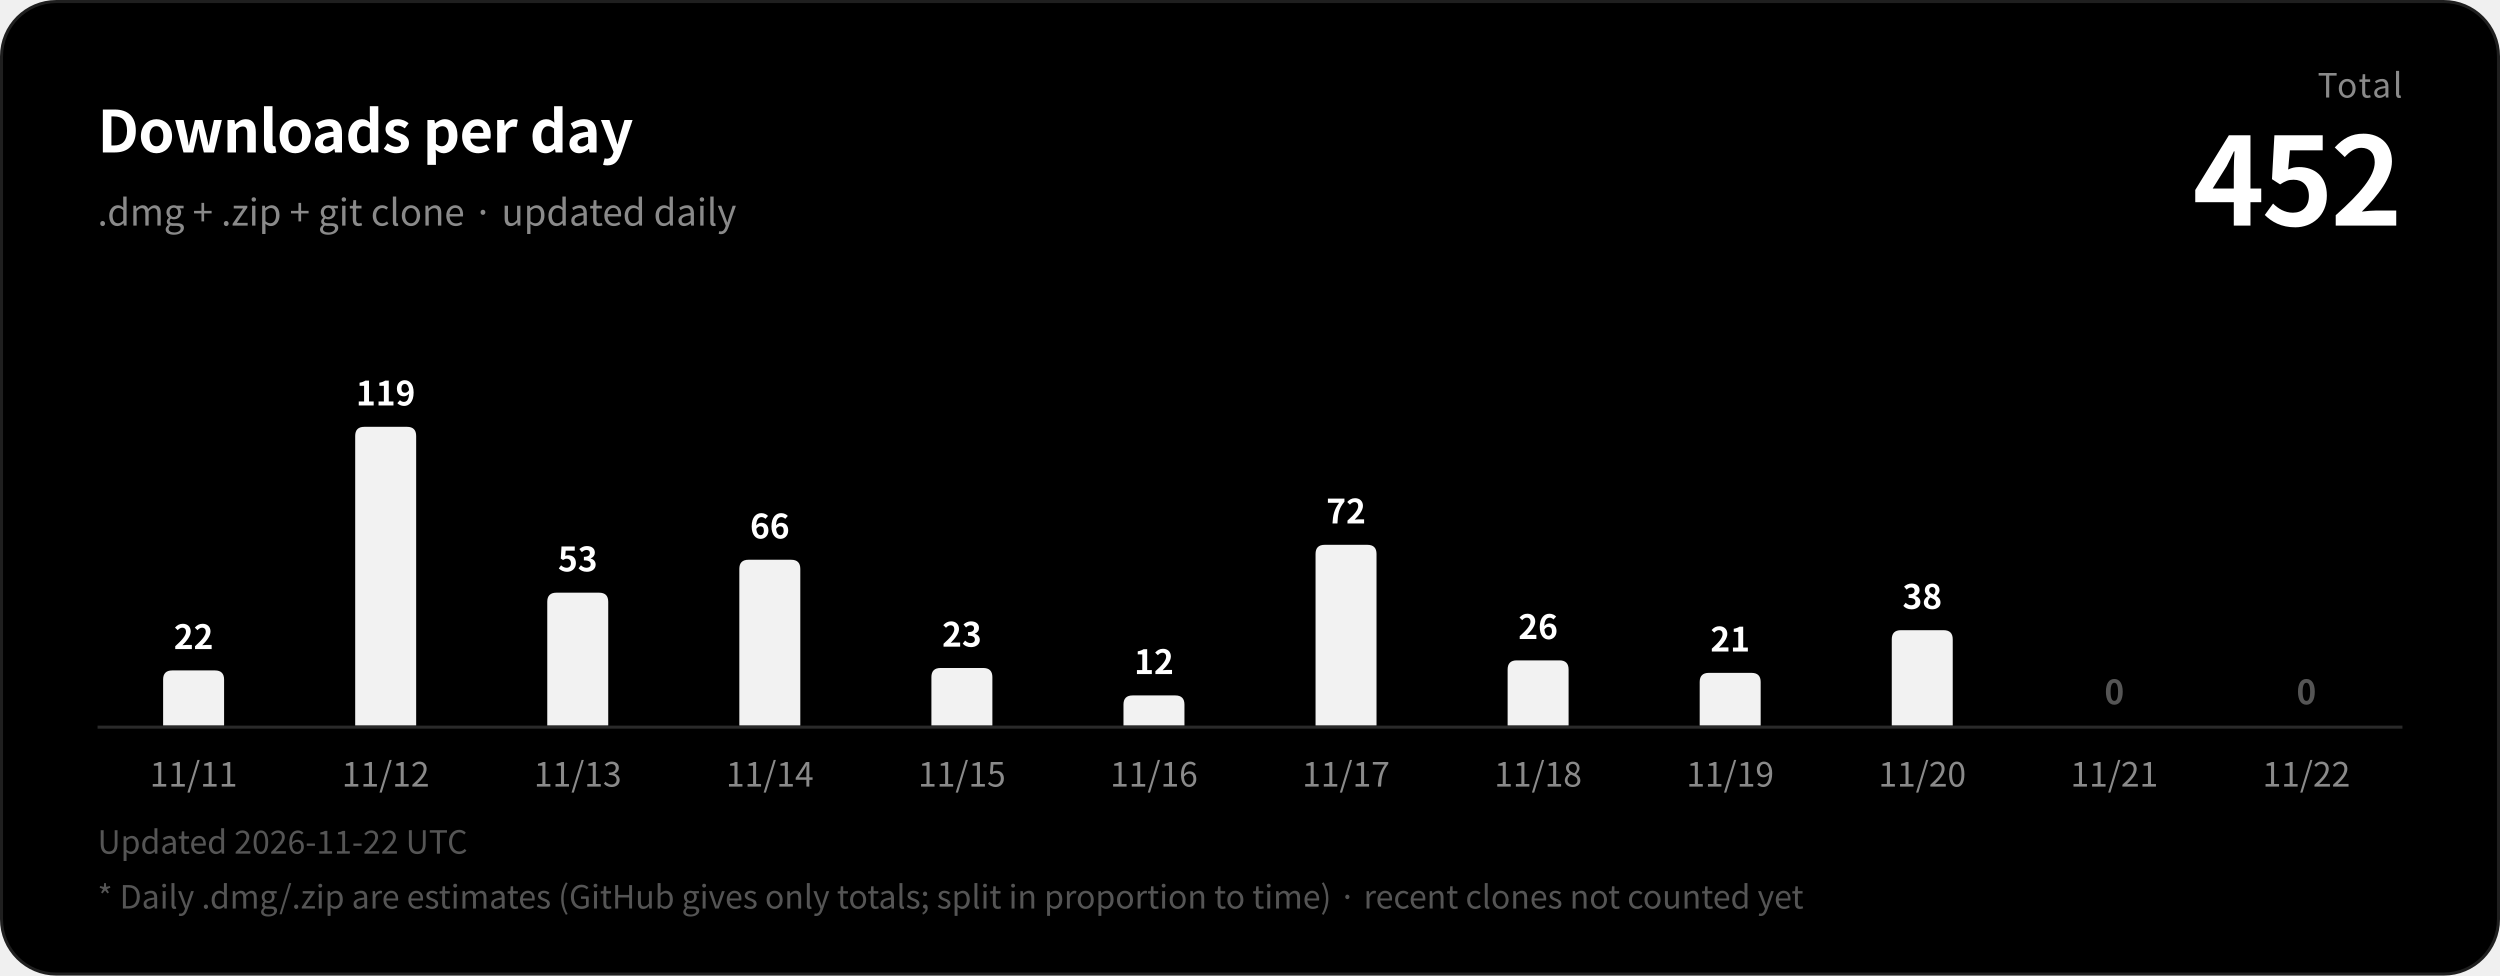
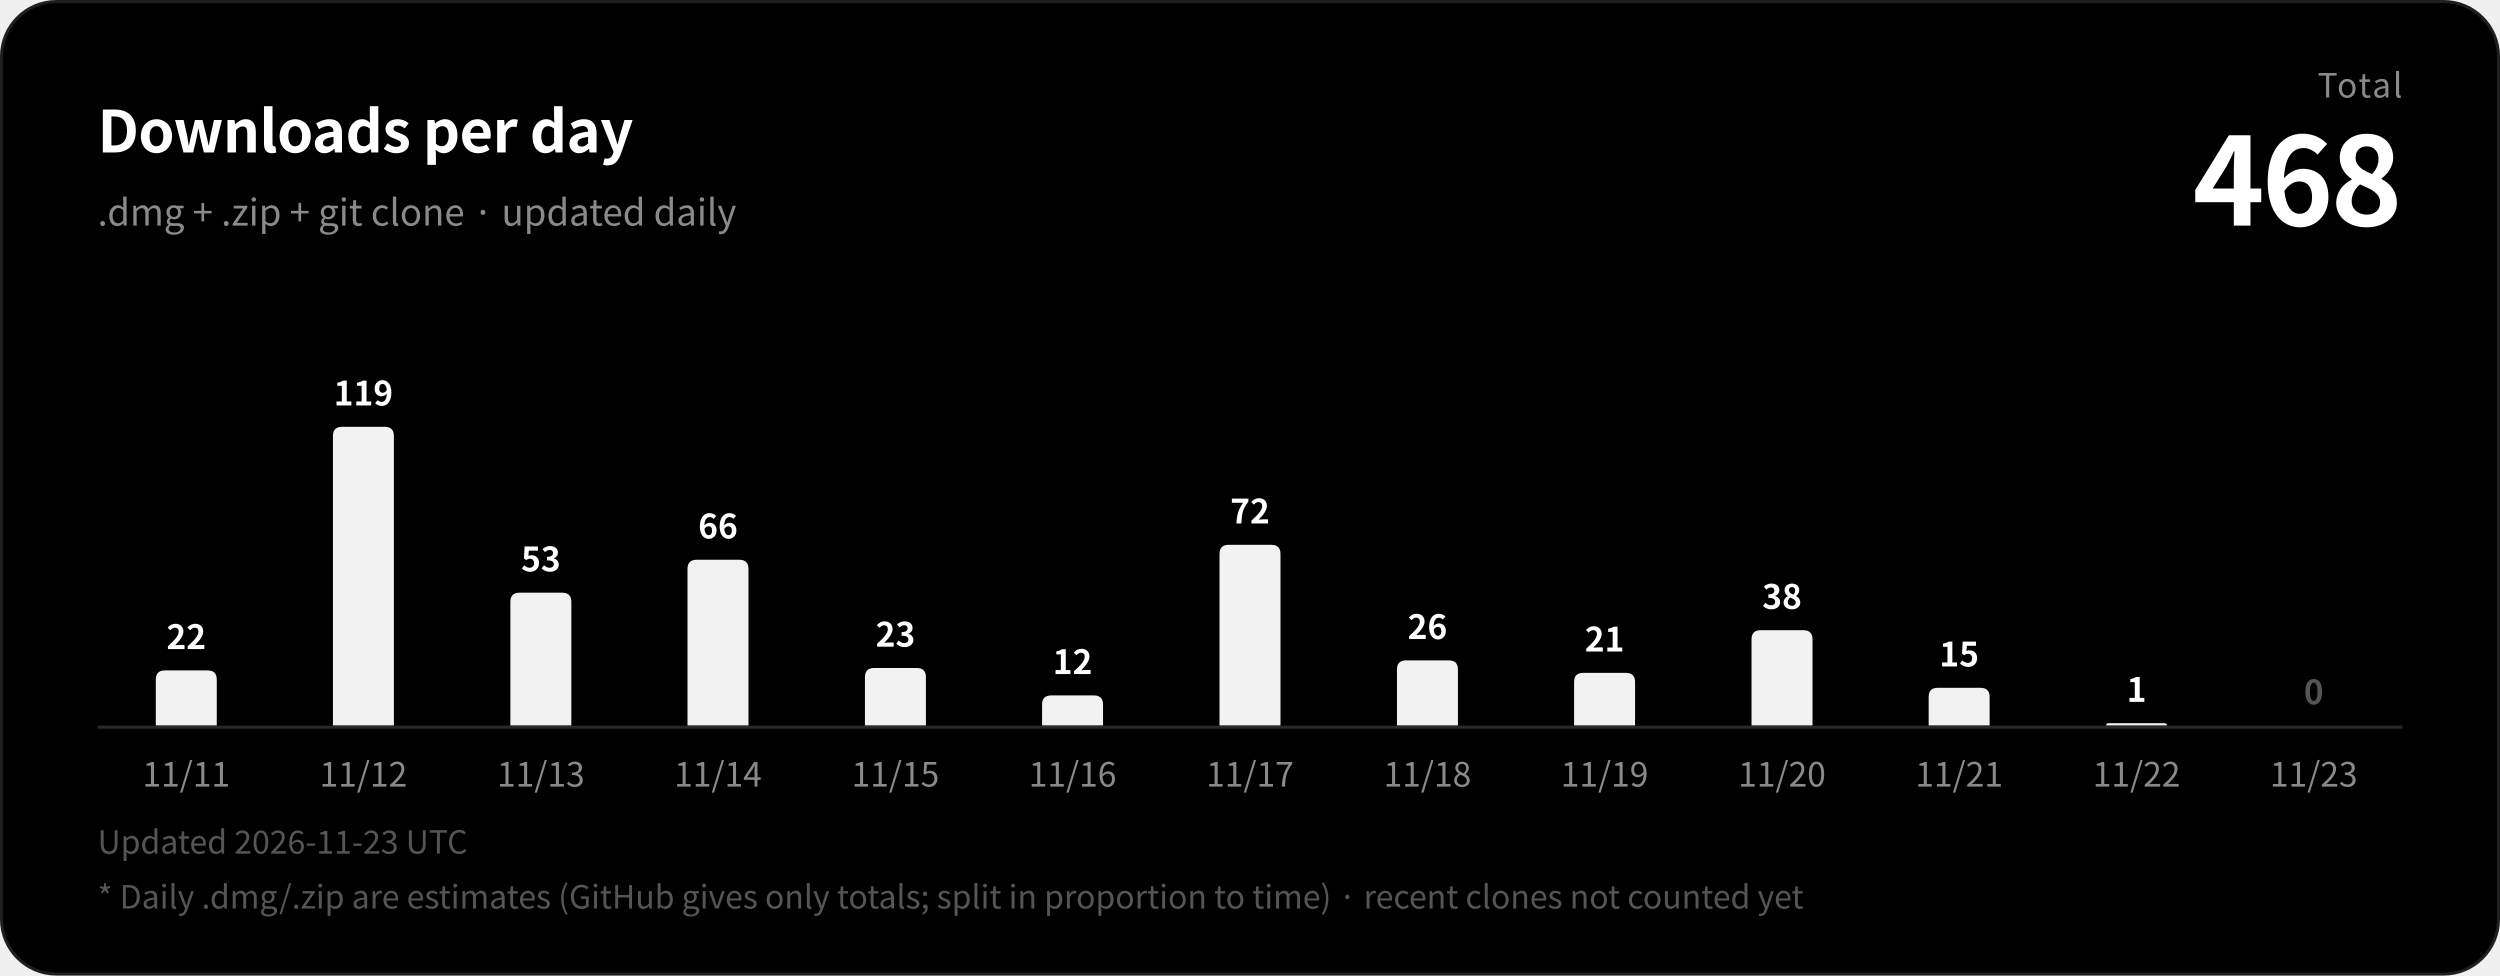
<svg xmlns="http://www.w3.org/2000/svg" width="820" height="320" viewBox="0 0 820 320" role="img" aria-label="Downloads per day">
  <rect x="0.5" y="0.5" width="819" height="319" rx="18" fill="#000000" stroke="#1f1f1f" />
  <g font-family="-apple-system, BlinkMacSystemFont, 'SF Pro Display', 'Segoe UI', 'Hiragino Sans', 'Hiragino Kaku Gothic ProN', 'Noto Sans CJK JP', 'Noto Sans JP', 'PingFang SC', 'Microsoft YaHei', sans-serif" style="font-variant-numeric: tabular-nums">
    <text x="32" y="50" font-size="19" font-weight="600" fill="#ffffff" letter-spacing="-0.2">Downloads per day</text>
    <text x="32" y="74" font-size="12" fill="#8a8a8a">.dmg + .zip + git clone · updated daily</text>
    <text x="788" y="32" font-size="11" fill="#8a8a8a" text-anchor="end" letter-spacing="0.6">Total</text>
-     <text x="788" y="74" font-size="40" font-weight="700" fill="#ffffff" text-anchor="end" letter-spacing="-1">452</text>
-     <path d="M53.5,238.0V222.9Q53.5,219.9 56.5,219.9H70.5Q73.5,219.9 73.5,222.9V238.0Z" fill="#f2f2f2" />
-     <text x="63.5" y="212.9" font-size="11" font-weight="600" fill="#ffffff" text-anchor="middle">22</text>
-     <text x="63.5" y="258" font-size="11" fill="#8a8a8a" text-anchor="middle">11/11</text>
-     <path d="M116.5,238.0V143.0Q116.5,140.0 119.5,140.0H133.5Q136.5,140.0 136.5,143.0V238.0Z" fill="#f2f2f2" />
-     <text x="126.5" y="133.0" font-size="11" font-weight="600" fill="#ffffff" text-anchor="middle">119</text>
-     <text x="126.5" y="258" font-size="11" fill="#8a8a8a" text-anchor="middle">11/12</text>
-     <path d="M179.5,238.0V197.4Q179.5,194.4 182.5,194.4H196.5Q199.5,194.4 199.5,197.4V238.0Z" fill="#f2f2f2" />
-     <text x="189.5" y="187.4" font-size="11" font-weight="600" fill="#ffffff" text-anchor="middle">53</text>
-     <text x="189.5" y="258" font-size="11" fill="#8a8a8a" text-anchor="middle">11/13</text>
-     <path d="M242.5,238.0V186.6Q242.5,183.6 245.5,183.6H259.5Q262.5,183.6 262.5,186.6V238.0Z" fill="#f2f2f2" />
-     <text x="252.5" y="176.6" font-size="11" font-weight="600" fill="#ffffff" text-anchor="middle">66</text>
-     <text x="252.5" y="258" font-size="11" fill="#8a8a8a" text-anchor="middle">11/14</text>
-     <path d="M305.5,238.0V222.1Q305.5,219.1 308.5,219.1H322.5Q325.5,219.1 325.5,222.1V238.0Z" fill="#f2f2f2" />
-     <text x="315.5" y="212.1" font-size="11" font-weight="600" fill="#ffffff" text-anchor="middle">23</text>
-     <text x="315.5" y="258" font-size="11" fill="#8a8a8a" text-anchor="middle">11/15</text>
-     <path d="M368.5,238.0V231.1Q368.5,228.1 371.5,228.1H385.5Q388.5,228.1 388.5,231.1V238.0Z" fill="#f2f2f2" />
-     <text x="378.5" y="221.1" font-size="11" font-weight="600" fill="#ffffff" text-anchor="middle">12</text>
-     <text x="378.5" y="258" font-size="11" fill="#8a8a8a" text-anchor="middle">11/16</text>
-     <path d="M431.5,238.0V181.7Q431.5,178.7 434.5,178.7H448.5Q451.5,178.7 451.5,181.7V238.0Z" fill="#f2f2f2" />
-     <text x="441.5" y="171.7" font-size="11" font-weight="600" fill="#ffffff" text-anchor="middle">72</text>
-     <text x="441.5" y="258" font-size="11" fill="#8a8a8a" text-anchor="middle">11/17</text>
-     <path d="M494.5,238.0V219.6Q494.5,216.6 497.5,216.6H511.5Q514.5,216.6 514.5,219.6V238.0Z" fill="#f2f2f2" />
-     <text x="504.5" y="209.6" font-size="11" font-weight="600" fill="#ffffff" text-anchor="middle">26</text>
-     <text x="504.5" y="258" font-size="11" fill="#8a8a8a" text-anchor="middle">11/18</text>
-     <path d="M557.5,238.0V223.7Q557.5,220.7 560.5,220.7H574.5Q577.5,220.7 577.5,223.7V238.0Z" fill="#f2f2f2" />
-     <text x="567.5" y="213.7" font-size="11" font-weight="600" fill="#ffffff" text-anchor="middle">21</text>
-     <text x="567.5" y="258" font-size="11" fill="#8a8a8a" text-anchor="middle">11/19</text>
-     <path d="M620.5,238.0V209.7Q620.5,206.7 623.5,206.7H637.5Q640.5,206.7 640.5,209.7V238.0Z" fill="#f2f2f2" />
-     <text x="630.5" y="199.7" font-size="11" font-weight="600" fill="#ffffff" text-anchor="middle">38</text>
-     <text x="630.5" y="258" font-size="11" fill="#8a8a8a" text-anchor="middle">11/20</text>
-     <text x="693.5" y="231.0" font-size="11" font-weight="600" fill="#555555" text-anchor="middle">0</text>
-     <text x="693.5" y="258" font-size="11" fill="#8a8a8a" text-anchor="middle">11/21</text>
-     <text x="756.5" y="231.0" font-size="11" font-weight="600" fill="#555555" text-anchor="middle">0</text>
-     <text x="756.5" y="258" font-size="11" fill="#8a8a8a" text-anchor="middle">11/22</text>
+     <text x="788" y="74" font-size="40" font-weight="700" fill="#ffffff" text-anchor="end" letter-spacing="-1">468</text>
+     <path d="M51.1,238.0V222.9Q51.1,219.9 54.1,219.9H68.1Q71.1,219.9 71.1,222.9V238.0Z" fill="#f2f2f2" />
+     <text x="61.1" y="212.9" font-size="11" font-weight="600" fill="#ffffff" text-anchor="middle">22</text>
+     <text x="61.1" y="258" font-size="11" fill="#8a8a8a" text-anchor="middle">11/11</text>
+     <path d="M109.2,238.0V143.0Q109.2,140.0 112.2,140.0H126.2Q129.2,140.0 129.2,143.0V238.0Z" fill="#f2f2f2" />
+     <text x="119.2" y="133.0" font-size="11" font-weight="600" fill="#ffffff" text-anchor="middle">119</text>
+     <text x="119.2" y="258" font-size="11" fill="#8a8a8a" text-anchor="middle">11/12</text>
+     <path d="M167.4,238.0V197.4Q167.4,194.4 170.4,194.4H184.4Q187.4,194.4 187.4,197.4V238.0Z" fill="#f2f2f2" />
+     <text x="177.4" y="187.4" font-size="11" font-weight="600" fill="#ffffff" text-anchor="middle">53</text>
+     <text x="177.4" y="258" font-size="11" fill="#8a8a8a" text-anchor="middle">11/13</text>
+     <path d="M225.5,238.0V186.6Q225.5,183.6 228.5,183.6H242.5Q245.5,183.6 245.5,186.6V238.0Z" fill="#f2f2f2" />
+     <text x="235.5" y="176.6" font-size="11" font-weight="600" fill="#ffffff" text-anchor="middle">66</text>
+     <text x="235.5" y="258" font-size="11" fill="#8a8a8a" text-anchor="middle">11/14</text>
+     <path d="M283.7,238.0V222.1Q283.7,219.1 286.7,219.1H300.7Q303.7,219.1 303.7,222.1V238.0Z" fill="#f2f2f2" />
+     <text x="293.7" y="212.1" font-size="11" font-weight="600" fill="#ffffff" text-anchor="middle">23</text>
+     <text x="293.7" y="258" font-size="11" fill="#8a8a8a" text-anchor="middle">11/15</text>
+     <path d="M341.8,238.0V231.1Q341.8,228.1 344.8,228.1H358.8Q361.8,228.1 361.8,231.1V238.0Z" fill="#f2f2f2" />
+     <text x="351.8" y="221.1" font-size="11" font-weight="600" fill="#ffffff" text-anchor="middle">12</text>
+     <text x="351.8" y="258" font-size="11" fill="#8a8a8a" text-anchor="middle">11/16</text>
+     <path d="M400.0,238.0V181.7Q400.0,178.7 403.0,178.7H417.0Q420.0,178.7 420.0,181.7V238.0Z" fill="#f2f2f2" />
+     <text x="410.0" y="171.7" font-size="11" font-weight="600" fill="#ffffff" text-anchor="middle">72</text>
+     <text x="410.0" y="258" font-size="11" fill="#8a8a8a" text-anchor="middle">11/17</text>
+     <path d="M458.2,238.0V219.6Q458.2,216.6 461.2,216.6H475.2Q478.2,216.6 478.2,219.6V238.0Z" fill="#f2f2f2" />
+     <text x="468.2" y="209.6" font-size="11" font-weight="600" fill="#ffffff" text-anchor="middle">26</text>
+     <text x="468.2" y="258" font-size="11" fill="#8a8a8a" text-anchor="middle">11/18</text>
+     <path d="M516.3,238.0V223.7Q516.3,220.7 519.3,220.7H533.3Q536.3,220.7 536.3,223.7V238.0Z" fill="#f2f2f2" />
+     <text x="526.3" y="213.7" font-size="11" font-weight="600" fill="#ffffff" text-anchor="middle">21</text>
+     <text x="526.3" y="258" font-size="11" fill="#8a8a8a" text-anchor="middle">11/19</text>
+     <path d="M574.5,238.0V209.7Q574.5,206.7 577.5,206.7H591.5Q594.5,206.7 594.5,209.7V238.0Z" fill="#f2f2f2" />
+     <text x="584.5" y="199.7" font-size="11" font-weight="600" fill="#ffffff" text-anchor="middle">38</text>
+     <text x="584.5" y="258" font-size="11" fill="#8a8a8a" text-anchor="middle">11/20</text>
+     <path d="M632.6,238.0V228.6Q632.6,225.6 635.6,225.6H649.6Q652.6,225.6 652.6,228.6V238.0Z" fill="#f2f2f2" />
+     <text x="642.6" y="218.6" font-size="11" font-weight="600" fill="#ffffff" text-anchor="middle">15</text>
+     <text x="642.6" y="258" font-size="11" fill="#8a8a8a" text-anchor="middle">11/21</text>
+     <path d="M690.8,238.0V238.0Q690.8,237.2 691.6,237.2H709.9Q710.8,237.2 710.8,238.0V238.0Z" fill="#f2f2f2" />
+     <text x="700.8" y="230.2" font-size="11" font-weight="600" fill="#ffffff" text-anchor="middle">1</text>
+     <text x="700.8" y="258" font-size="11" fill="#8a8a8a" text-anchor="middle">11/22</text>
+     <text x="758.9" y="231.0" font-size="11" font-weight="600" fill="#555555" text-anchor="middle">0</text>
+     <text x="758.9" y="258" font-size="11" fill="#8a8a8a" text-anchor="middle">11/23</text>
    <line x1="32" y1="238.5" x2="788" y2="238.5" stroke="#2a2a2a" stroke-width="1" />
-     <text x="32" y="280" font-size="10.5" fill="#555555">Updated 2026-11-22 UTC</text>
+     <text x="32" y="280" font-size="10.5" fill="#555555">Updated 2026-11-23 UTC</text>
    <text x="32" y="298" font-size="10.5" fill="#555555">* Daily .dmg/.zip are estimates (GitHub gives only totals; split in proportion to time) · recent clones not counted yet</text>
  </g>
</svg>
